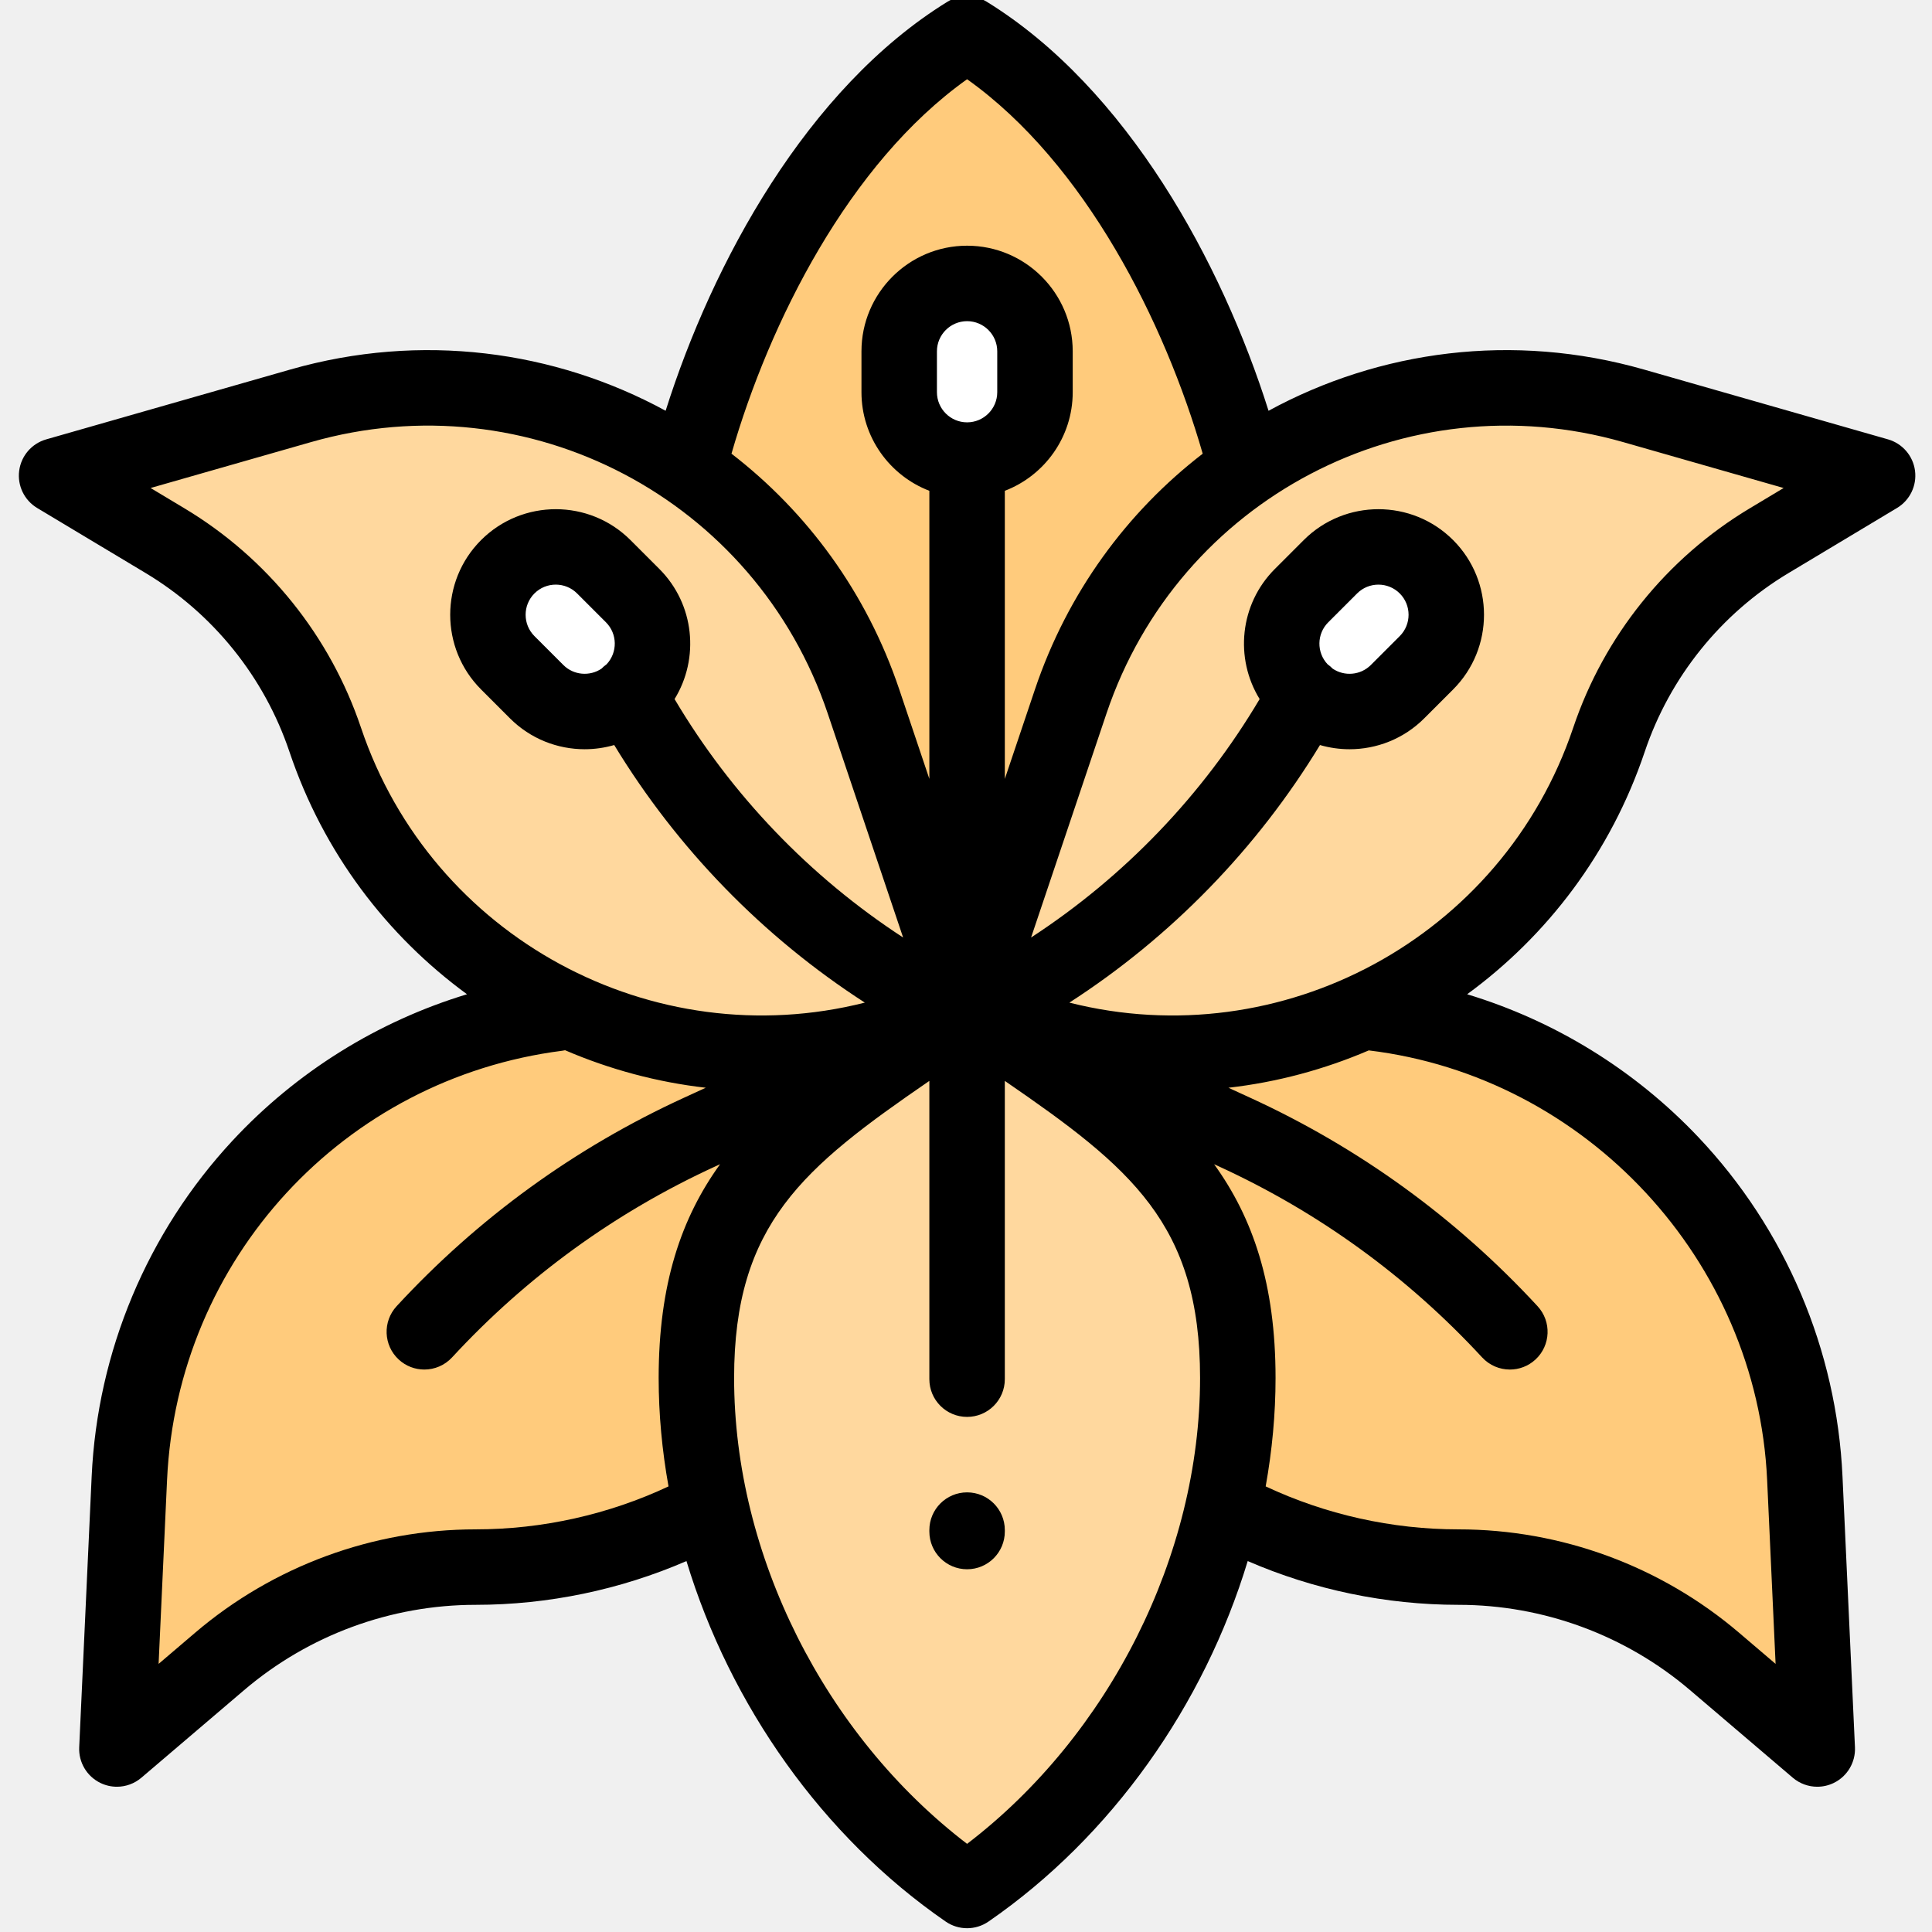
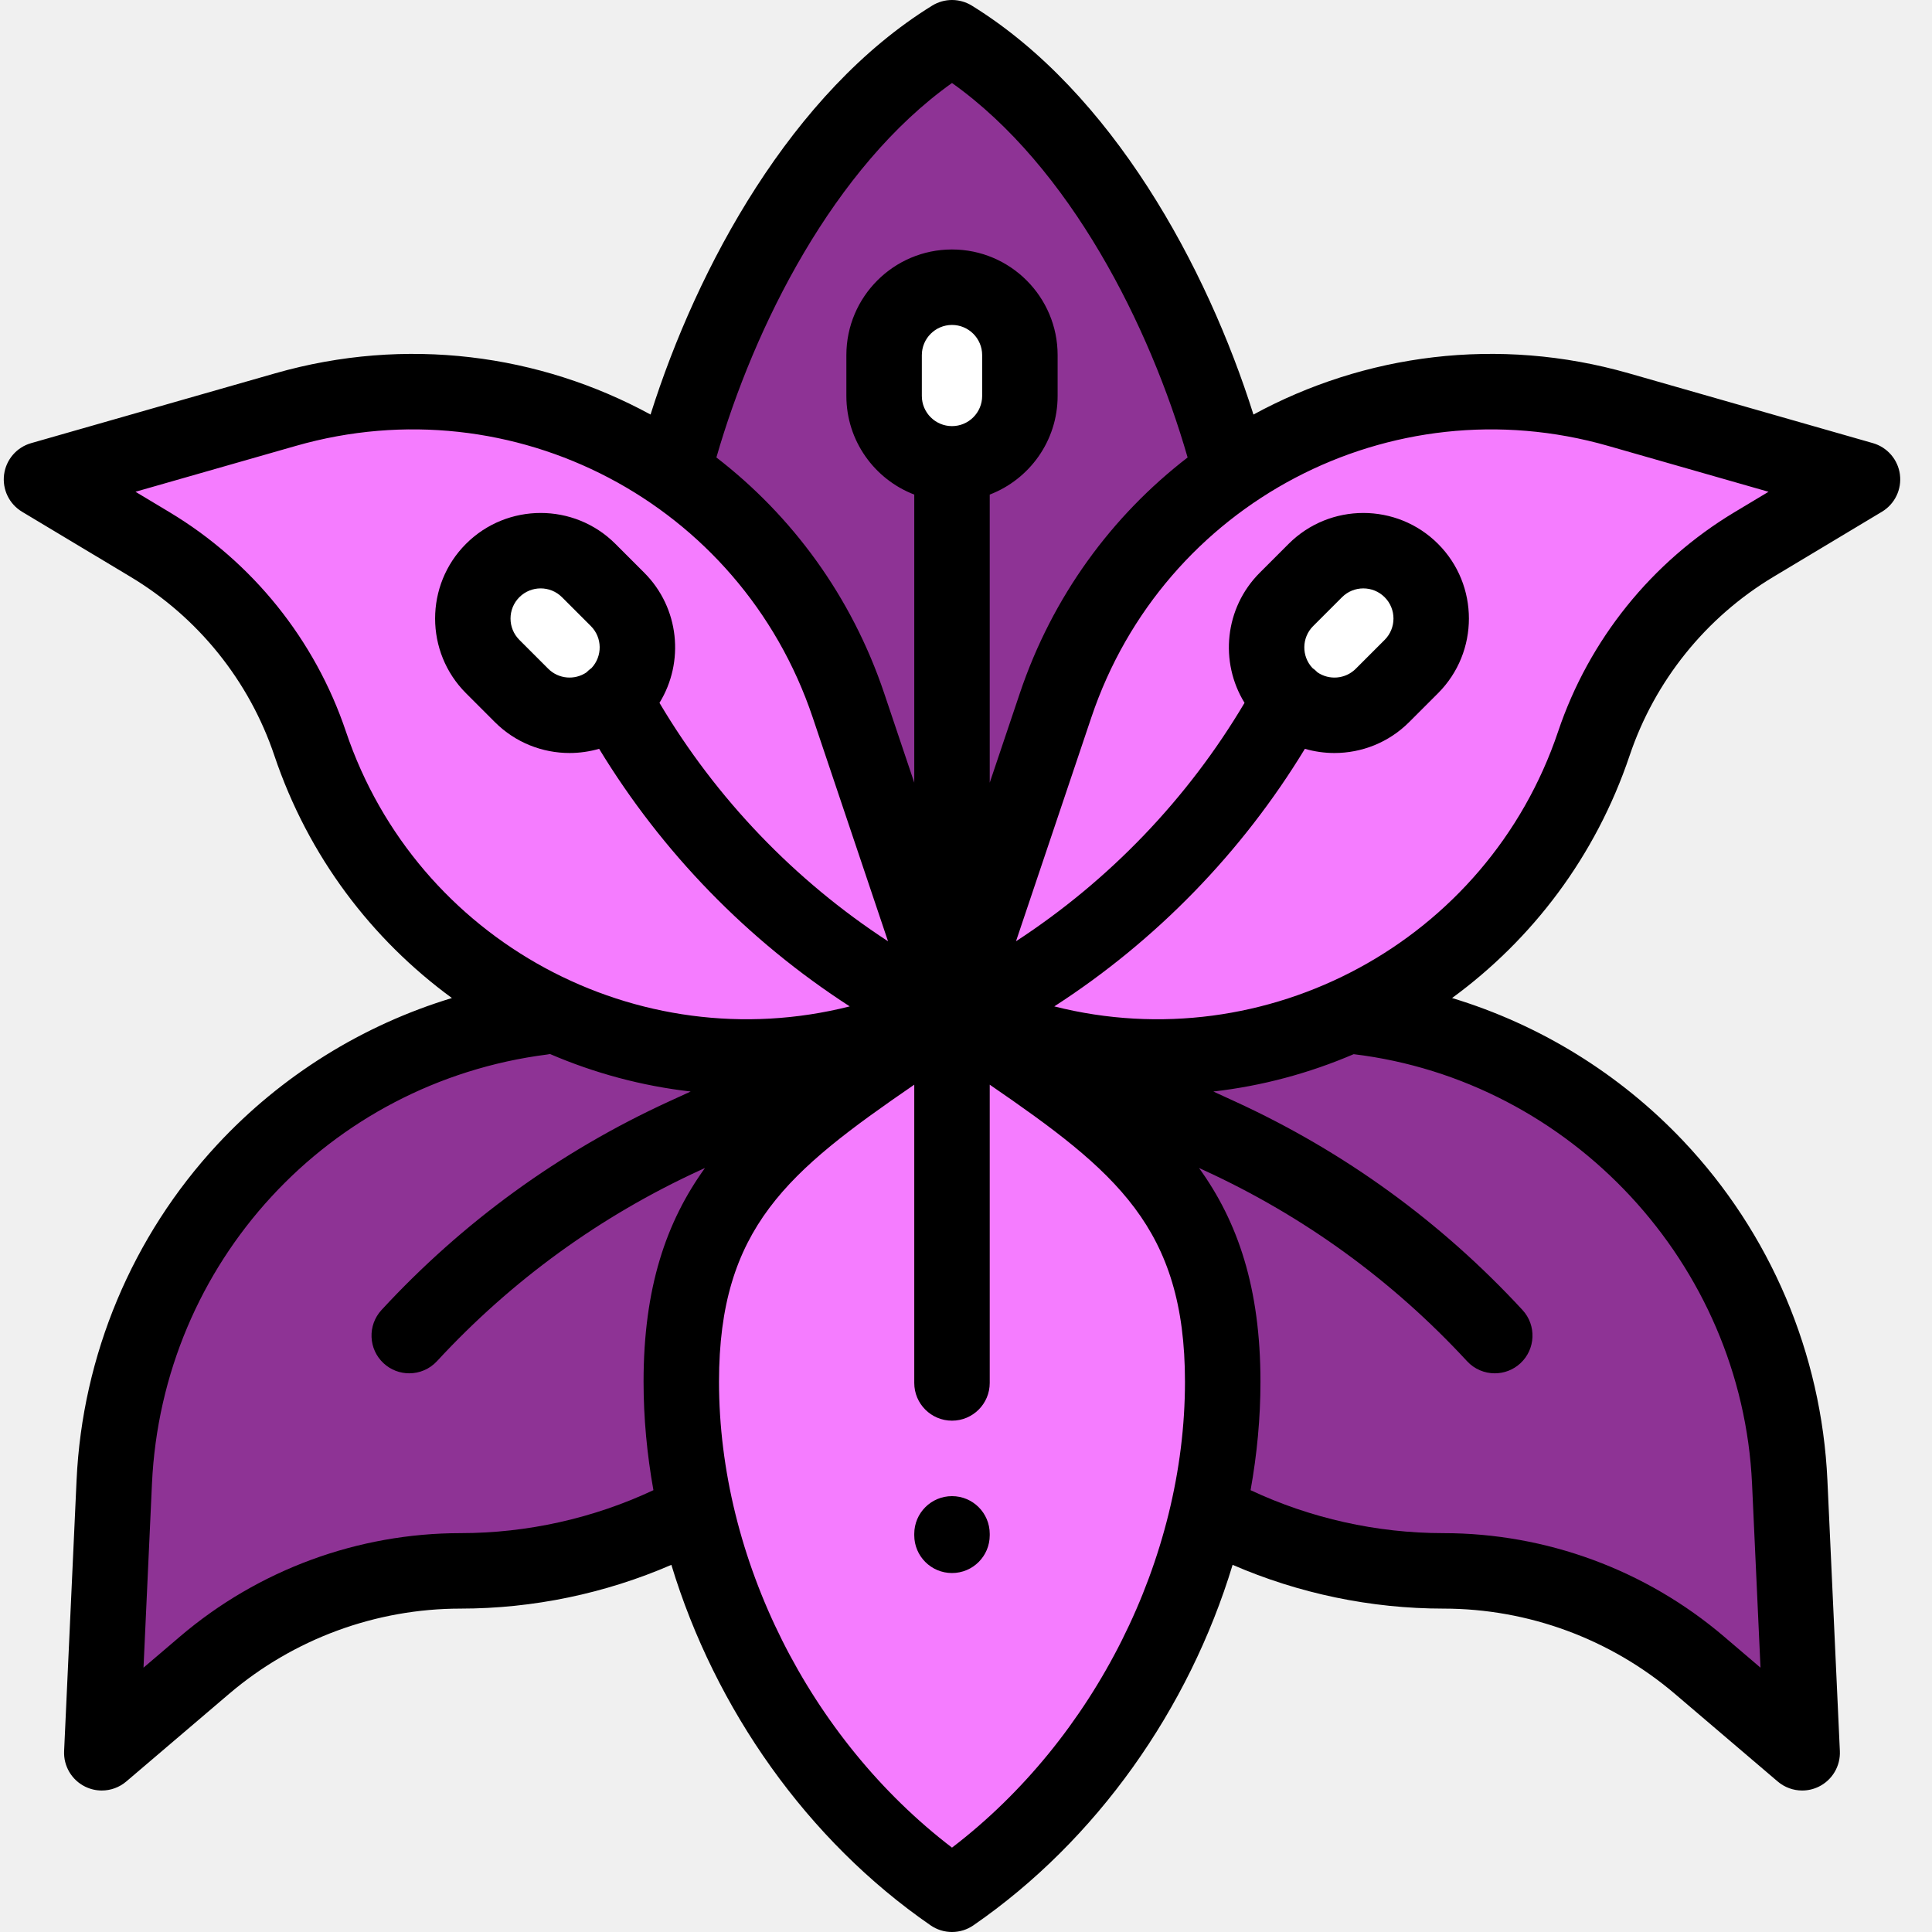
- <svg xmlns="http://www.w3.org/2000/svg" height="511pt" viewBox="-4 1 511 512" width="511pt">
-   <path d="m251.789 268.484h-91.91c-69.602 0-126.898 54.723-130.094 124.25l-3.301 71.766 27.238-23.215c18.922-16.129 42.973-24.988 67.836-24.988 71.926 0 130.23-58.309 130.23-130.234zm0 0" fill="#ffcb7c" />
-   <path d="m251.789 268.484h91.914c69.598 0 126.898 54.723 130.094 124.25l3.301 71.766-27.238-23.215c-18.922-16.129-42.973-24.988-67.836-24.988-71.926 0-130.234-58.309-130.234-130.234zm0 0" fill="#ffcb7c" />
-   <path d="m171.594 170.789c0 52.418 31.352 67.559 80.195 97.695 48.844-30.137 80.199-45.277 80.199-97.695 0-52.414-31.355-130.656-80.199-160.789-48.84 30.133-80.195 108.375-80.195 160.789zm0 0" fill="#ffd89e" />
-   <path d="m171.594 170.789c0 52.418 31.352 67.559 80.195 97.695 48.844-30.137 80.199-45.277 80.199-97.695 0-52.414-31.355-130.656-80.199-160.789-48.84 30.133-80.195 108.375-80.195 160.789zm0 0" fill="#ffcb7c" />
-   <g fill="#ffd89e">
-     <path d="m323.535 366.176c0-52.414-28.051-67.555-71.746-97.691-43.691 30.137-71.742 45.273-71.742 97.691s28.051 105.688 71.742 135.824c43.695-30.137 71.746-83.406 71.746-135.824zm0 0" />
-     <path d="m251.793 268.484-27.457-81.582c-20.789-61.781-86.48-96.293-149.148-78.359l-64.684 18.508 28.742 17.242c19.969 11.977 35.016 30.68 42.445 52.746 21.484 63.844 90.656 98.18 154.5 76.695zm0 0" />
-     <path d="m251.793 268.484 27.453-81.582c20.793-61.781 86.484-96.293 149.152-78.359l64.684 18.508-28.742 17.242c-19.969 11.977-35.016 30.68-42.445 52.746-21.484 63.844-90.656 98.18-154.5 76.695zm0 0" />
+ <svg xmlns="http://www.w3.org/2000/svg" version="1.1" width="35px" height="35px" x="0" y="0" viewBox="0 0 511 512" style="enable-background:new 0 0 512 512" xml:space="preserve" class="">
+   <g>
+     <path d="m251.789 268.484h-91.91c-69.602 0-126.898 54.723-130.094 124.25l-3.301 71.766 27.238-23.215c18.922-16.129 42.973-24.988 67.836-24.988 71.926 0 130.23-58.309 130.23-130.234zm0 0" fill="#8e3395" data-original="#ffcb7c" style="" class="" />
+     <path d="m251.789 268.484h91.914c69.598 0 126.898 54.723 130.094 124.25l3.301 71.766-27.238-23.215c-18.922-16.129-42.973-24.988-67.836-24.988-71.926 0-130.234-58.309-130.234-130.234zm0 0" fill="#8e3395" data-original="#ffcb7c" style="" class="" />
+     <path d="m171.594 170.789c0 52.418 31.352 67.559 80.195 97.695 48.844-30.137 80.199-45.277 80.199-97.695 0-52.414-31.355-130.656-80.199-160.789-48.84 30.133-80.195 108.375-80.195 160.789zm0 0" fill="#f57cff" data-original="#ffd89e" style="" class="" />
+     <path d="m171.594 170.789c0 52.418 31.352 67.559 80.195 97.695 48.844-30.137 80.199-45.277 80.199-97.695 0-52.414-31.355-130.656-80.199-160.789-48.84 30.133-80.195 108.375-80.195 160.789zm0 0" fill="#8e3395" data-original="#ffcb7c" style="" class="" />
+     <g fill="#ffd89e">
+       <path d="m323.535 366.176c0-52.414-28.051-67.555-71.746-97.691-43.691 30.137-71.742 45.273-71.742 97.691s28.051 105.688 71.742 135.824c43.695-30.137 71.746-83.406 71.746-135.824zm0 0" fill="#f57cff" data-original="#ffd89e" style="" class="" />
+       <path d="m251.793 268.484-27.457-81.582c-20.789-61.781-86.48-96.293-149.148-78.359l-64.684 18.508 28.742 17.242c19.969 11.977 35.016 30.68 42.445 52.746 21.484 63.844 90.656 98.18 154.5 76.695zm0 0" fill="#f57cff" data-original="#ffd89e" style="" class="" />
+       <path d="m251.793 268.484 27.453-81.582c20.793-61.781 86.484-96.293 149.152-78.359l64.684 18.508-28.742 17.242c-19.969 11.977-35.016 30.68-42.445 52.746-21.484 63.844-90.656 98.18-154.5 76.695zm0 0" fill="#f57cff" data-original="#ffd89e" style="" class="" />
+     </g>
+     <path d="m340.418 184.297c-7.023-7.023-7.023-18.418 0-25.445l7.66-7.656c7.023-7.027 18.418-7.027 25.445 0 7.023 7.027 7.023 18.418 0 25.445l-7.66 7.656c-7.027 7.027-18.418 7.027-25.445 0zm0 0" fill="#ffffff" data-original="#ffffff" style="" class="" />
+     <path d="m251.789 122.926c-9.934 0-17.992-8.055-17.992-17.992v-10.828c0-9.938 8.059-17.992 17.992-17.992 9.938 0 17.992 8.055 17.992 17.992v10.828c0 9.938-8.055 17.992-17.992 17.992zm0 0" fill="#ffffff" data-original="#ffffff" style="" class="" />
+     <path d="m163.16 184.297c7.027-7.023 7.027-18.418 0-25.445l-7.656-7.656c-7.023-7.027-18.418-7.027-25.445 0-7.023 7.027-7.023 18.418 0 25.445l7.656 7.656c7.027 7.027 18.418 7.027 25.445 0zm0 0" fill="#ffffff" data-original="#ffffff" style="" class="" />
+     <path d="m503 125.746c-.523-3.949-3.336-7.215-7.164-8.312l-64.688-18.508c-34.66-9.914-70.082-5.074-99.469 10.934-12.355-39.16-37.43-85.414-74.637-108.371-3.219-1.984-7.285-1.984-10.504 0-37.207 22.957-62.281 69.211-74.637 108.367-29.387-16.004-64.805-20.844-99.465-10.926l-64.688 18.508c-3.832 1.094-6.645 4.359-7.164 8.309-.52 3.949 1.355 7.832 4.77 9.879l28.746 17.242c17.91 10.746 31.445 27.566 38.109 47.363 9.008 26.766 25.828 48.73 47.051 64.258-23.629 7.16-45.18 20.527-62.188 38.848-22.52 24.258-35.762 55.844-37.281 88.941l-3.301 71.766c-.184 3.98 2.012 7.688 5.59 9.441 1.398.684 2.902 1.02 4.398 1.02 2.332 0 4.641-.816 6.488-2.391l27.238-23.219c17.098-14.57 38.883-22.598 61.348-22.598 19.227 0 38.336-3.996 55.867-11.598 11.555 38.148 36.031 73.008 68.691 95.531 1.707 1.18 3.691 1.77 5.676 1.77 1.984 0 3.969-.59 5.68-1.77 32.66-22.523 57.133-57.383 68.688-95.531 17.531 7.602 36.641 11.598 55.867 11.598 22.465 0 44.254 8.027 61.348 22.598l27.238 23.219c1.848 1.574 4.156 2.391 6.488 2.391 1.496 0 3-.336 4.398-1.02 3.578-1.754 5.773-5.461 5.59-9.441l-3.301-71.766c-1.543-33.598-15.117-65.539-38.219-89.941-16.895-17.84-38.066-30.828-61.25-37.848 21.227-15.527 38.047-37.492 47.055-64.258 6.664-19.797 20.195-36.617 38.109-47.363l28.742-17.242c3.422-2.051 5.297-5.93 4.777-9.879zm-251.211-103.75c31.352 22.305 52.441 64.523 62.441 99.238-20.012 15.422-35.805 36.754-44.461 62.477l-7.98 23.711v-76.352c10.512-4.035 17.992-14.227 17.992-26.137v-10.828c0-15.438-12.559-27.992-27.992-27.992-15.434 0-27.992 12.555-27.992 27.992v10.828c0 11.91 7.484 22.102 17.992 26.137v76.34l-7.973-23.699c-8.66-25.727-24.453-47.055-44.465-62.48 10.004-34.715 31.086-76.93 62.438-99.234zm7.992 82.938c0 4.406-3.582 7.992-7.992 7.992-4.406 0-7.992-3.586-7.992-7.992v-10.828c0-4.406 3.586-7.992 7.992-7.992 4.41 0 7.992 3.586 7.992 7.992zm-168.613 88.914c-8.18-24.297-24.793-44.945-46.777-58.133l-8.984-5.391 42.535-12.168c57.648-16.496 117.793 15.102 136.918 71.934l19.977 59.359c-24.73-16.113-45.531-37.809-60.57-63.188 6.648-10.789 5.309-25.137-4.031-34.48l-7.656-7.656c-10.914-10.914-28.672-10.91-39.586 0-10.914 10.914-10.914 28.672 0 39.586l7.656 7.66c5.457 5.457 12.625 8.184 19.793 8.184 2.641 0 5.277-.375 7.832-1.113 16.66 27.418 39.43 50.844 66.414 68.262-56.109 14.207-114.758-17.102-133.52-72.855zm63.742-15.652c-3.109 2.102-7.375 1.777-10.121-.969l-7.656-7.656c-3.117-3.117-3.117-8.188 0-11.305 1.559-1.559 3.602-2.336 5.648-2.336s4.094.777 5.652 2.336l7.656 7.656c3.055 3.055 3.105 7.98.176 11.109-.492.352-.949.742-1.355 1.164zm-33.352 228.102c-27.219 0-53.609 9.723-74.324 27.375l-9.703 8.273 2.242-48.75c2.688-58.496 46.73-106.328 104.727-113.738.258-.031.508-.082.758-.133 11.809 5.078 24.363 8.465 37.281 9.938l-5.801 2.66c-28.922 13.273-54.539 31.859-76.129 55.234-3.746 4.059-3.496 10.383.559 14.133 1.926 1.777 4.355 2.652 6.785 2.652 2.691 0 5.375-1.082 7.348-3.215 19.789-21.426 43.27-38.461 69.777-50.625l1.25-.574c-10.277 14.238-16.277 31.734-16.277 56.648 0 9.598.906 19.215 2.613 28.734-15.883 7.453-33.434 11.387-51.105 11.387zm130.23 83.344c-37.707-28.828-61.742-76.52-61.742-123.465 0-40.812 18.312-55.754 51.742-78.727v79.043c0 5.523 4.48 10 10 10 5.523 0 10-4.477 10-10v-79.043c33.434 22.973 51.742 37.914 51.742 78.727 0 46.945-24.031 94.637-61.742 123.465zm212.02-96.445 2.242 48.75-9.703-8.273c-20.715-17.652-47.109-27.375-74.324-27.375-17.672 0-35.223-3.934-51.105-11.387 1.707-9.52 2.617-19.137 2.617-28.734 0-24.914-6.004-42.41-16.281-56.648l1.25.574c26.512 12.164 49.988 29.199 69.777 50.625 1.973 2.133 4.656 3.215 7.352 3.215 2.426 0 4.859-.879 6.781-2.652 4.055-3.75 4.309-10.074.559-14.133-21.59-23.375-47.203-41.961-76.129-55.234l-5.797-2.66c12.883-1.469 25.406-4.844 37.191-9.898 57.637 6.965 102.895 55.613 105.57 113.832zm-4.613-257.48c-21.988 13.188-38.602 33.836-46.777 58.137-18.766 55.75-77.414 87.055-133.52 72.852 26.984-17.418 49.754-40.844 66.41-68.262 2.555.738 5.195 1.113 7.832 1.113 7.168 0 14.34-2.73 19.797-8.188l7.656-7.656c10.91-10.914 10.914-28.672 0-39.586s-28.672-10.914-39.59 0l-7.656 7.656c-9.34 9.34-10.68 23.691-4.031 34.477-15.039 25.379-35.832 47.07-60.566 63.188l19.977-59.355c19.125-56.832 79.27-88.43 136.922-71.934l42.531 12.168zm-110.527 42.48c-.406-.422-.863-.809-1.348-1.16-2.938-3.129-2.883-8.059.172-11.113l7.656-7.656c1.559-1.559 3.602-2.336 5.648-2.336s4.094.777 5.652 2.336c3.117 3.117 3.117 8.188 0 11.305l-7.656 7.656c-2.75 2.75-7.02 3.07-10.125.969zm0 0" fill="#000000" data-original="#000000" style="" class="" />
+     <path d="m251.789 396.492c-5.52 0-10 4.477-10 10v.379c0 5.52 4.48 10 10 10 5.523 0 10-4.48 10-10v-.379c0-5.523-4.477-10-10-10zm0 0" fill="#000000" data-original="#000000" style="" class="" />
  </g>
-   <path d="m340.418 184.297c-7.023-7.023-7.023-18.418 0-25.445l7.66-7.656c7.023-7.027 18.418-7.027 25.445 0 7.023 7.027 7.023 18.418 0 25.445l-7.66 7.656c-7.027 7.027-18.418 7.027-25.445 0zm0 0" fill="#fff" />
-   <path d="m251.789 122.926c-9.934 0-17.992-8.055-17.992-17.992v-10.828c0-9.938 8.059-17.992 17.992-17.992 9.938 0 17.992 8.055 17.992 17.992v10.828c0 9.938-8.055 17.992-17.992 17.992zm0 0" fill="#fff" />
-   <path d="m163.16 184.297c7.027-7.023 7.027-18.418 0-25.445l-7.656-7.656c-7.023-7.027-18.418-7.027-25.445 0-7.023 7.027-7.023 18.418 0 25.445l7.656 7.656c7.027 7.027 18.418 7.027 25.445 0zm0 0" fill="#fff" />
-   <path d="m503 125.746c-.523-3.949-3.336-7.215-7.164-8.312l-64.688-18.508c-34.66-9.914-70.082-5.074-99.469 10.934-12.355-39.16-37.43-85.414-74.637-108.371-3.219-1.984-7.285-1.984-10.504 0-37.207 22.957-62.281 69.211-74.637 108.367-29.387-16.004-64.805-20.844-99.465-10.926l-64.688 18.508c-3.832 1.094-6.645 4.359-7.164 8.309-.52 3.949 1.355 7.832 4.77 9.879l28.746 17.242c17.91 10.746 31.445 27.566 38.109 47.363 9.008 26.766 25.828 48.73 47.051 64.258-23.629 7.16-45.18 20.527-62.188 38.848-22.52 24.258-35.762 55.844-37.281 88.941l-3.301 71.766c-.184 3.98 2.012 7.688 5.59 9.441 1.398.684 2.902 1.02 4.398 1.02 2.332 0 4.641-.816 6.488-2.391l27.238-23.219c17.098-14.57 38.883-22.598 61.348-22.598 19.227 0 38.336-3.996 55.867-11.598 11.555 38.148 36.031 73.008 68.691 95.531 1.707 1.18 3.691 1.77 5.676 1.77 1.984 0 3.969-.59 5.68-1.77 32.66-22.523 57.133-57.383 68.688-95.531 17.531 7.602 36.641 11.598 55.867 11.598 22.465 0 44.254 8.027 61.348 22.598l27.238 23.219c1.848 1.574 4.156 2.391 6.488 2.391 1.496 0 3-.336 4.398-1.02 3.578-1.754 5.773-5.461 5.59-9.441l-3.301-71.766c-1.543-33.598-15.117-65.539-38.219-89.941-16.895-17.84-38.066-30.828-61.25-37.848 21.227-15.527 38.047-37.492 47.055-64.258 6.664-19.797 20.195-36.617 38.109-47.363l28.742-17.242c3.422-2.051 5.297-5.93 4.777-9.879zm-251.211-103.75c31.352 22.305 52.441 64.523 62.441 99.238-20.012 15.422-35.805 36.754-44.461 62.477l-7.98 23.711v-76.352c10.512-4.035 17.992-14.227 17.992-26.137v-10.828c0-15.438-12.559-27.992-27.992-27.992-15.434 0-27.992 12.555-27.992 27.992v10.828c0 11.91 7.484 22.102 17.992 26.137v76.34l-7.973-23.699c-8.66-25.727-24.453-47.055-44.465-62.48 10.004-34.715 31.086-76.93 62.438-99.234zm7.992 82.938c0 4.406-3.582 7.992-7.992 7.992-4.406 0-7.992-3.586-7.992-7.992v-10.828c0-4.406 3.586-7.992 7.992-7.992 4.41 0 7.992 3.586 7.992 7.992zm-168.613 88.914c-8.18-24.297-24.793-44.945-46.777-58.133l-8.984-5.391 42.535-12.168c57.648-16.496 117.793 15.102 136.918 71.934l19.977 59.359c-24.73-16.113-45.531-37.809-60.57-63.188 6.648-10.789 5.309-25.137-4.031-34.48l-7.656-7.656c-10.914-10.914-28.672-10.91-39.586 0-10.914 10.914-10.914 28.672 0 39.586l7.656 7.66c5.457 5.457 12.625 8.184 19.793 8.184 2.641 0 5.277-.375 7.832-1.113 16.66 27.418 39.43 50.844 66.414 68.262-56.109 14.207-114.758-17.102-133.52-72.855zm63.742-15.652c-3.109 2.102-7.375 1.777-10.121-.969l-7.656-7.656c-3.117-3.117-3.117-8.188 0-11.305 1.559-1.559 3.602-2.336 5.648-2.336s4.094.777 5.652 2.336l7.656 7.656c3.055 3.055 3.105 7.98.176 11.109-.492.352-.949.742-1.355 1.164zm-33.352 228.102c-27.219 0-53.609 9.723-74.324 27.375l-9.703 8.273 2.242-48.75c2.688-58.496 46.73-106.328 104.727-113.738.258-.031.508-.082.758-.133 11.809 5.078 24.363 8.465 37.281 9.938l-5.801 2.66c-28.922 13.273-54.539 31.859-76.129 55.234-3.746 4.059-3.496 10.383.559 14.133 1.926 1.777 4.355 2.652 6.785 2.652 2.691 0 5.375-1.082 7.348-3.215 19.789-21.426 43.27-38.461 69.777-50.625l1.25-.574c-10.277 14.238-16.277 31.734-16.277 56.648 0 9.598.906 19.215 2.613 28.734-15.883 7.453-33.434 11.387-51.105 11.387zm130.23 83.344c-37.707-28.828-61.742-76.52-61.742-123.465 0-40.812 18.312-55.754 51.742-78.727v79.043c0 5.523 4.48 10 10 10 5.523 0 10-4.477 10-10v-79.043c33.434 22.973 51.742 37.914 51.742 78.727 0 46.945-24.031 94.637-61.742 123.465zm212.02-96.445 2.242 48.75-9.703-8.273c-20.715-17.652-47.109-27.375-74.324-27.375-17.672 0-35.223-3.934-51.105-11.387 1.707-9.52 2.617-19.137 2.617-28.734 0-24.914-6.004-42.41-16.281-56.648l1.25.574c26.512 12.164 49.988 29.199 69.777 50.625 1.973 2.133 4.656 3.215 7.352 3.215 2.426 0 4.859-.879 6.781-2.652 4.055-3.75 4.309-10.074.559-14.133-21.59-23.375-47.203-41.961-76.129-55.234l-5.797-2.66c12.883-1.469 25.406-4.844 37.191-9.898 57.637 6.965 102.895 55.613 105.57 113.832zm-4.613-257.48c-21.988 13.188-38.602 33.836-46.777 58.137-18.766 55.75-77.414 87.055-133.52 72.852 26.984-17.418 49.754-40.844 66.41-68.262 2.555.738 5.195 1.113 7.832 1.113 7.168 0 14.34-2.73 19.797-8.188l7.656-7.656c10.91-10.914 10.914-28.672 0-39.586s-28.672-10.914-39.59 0l-7.656 7.656c-9.34 9.34-10.68 23.691-4.031 34.477-15.039 25.379-35.832 47.07-60.566 63.188l19.977-59.355c19.125-56.832 79.27-88.43 136.922-71.934l42.531 12.168zm-110.527 42.48c-.406-.422-.863-.809-1.348-1.16-2.938-3.129-2.883-8.059.172-11.113l7.656-7.656c1.559-1.559 3.602-2.336 5.648-2.336s4.094.777 5.652 2.336c3.117 3.117 3.117 8.188 0 11.305l-7.656 7.656c-2.75 2.75-7.02 3.07-10.125.969zm0 0" />
-   <path d="m251.789 396.492c-5.52 0-10 4.477-10 10v.379c0 5.52 4.48 10 10 10 5.523 0 10-4.48 10-10v-.379c0-5.523-4.477-10-10-10zm0 0" />
</svg>
